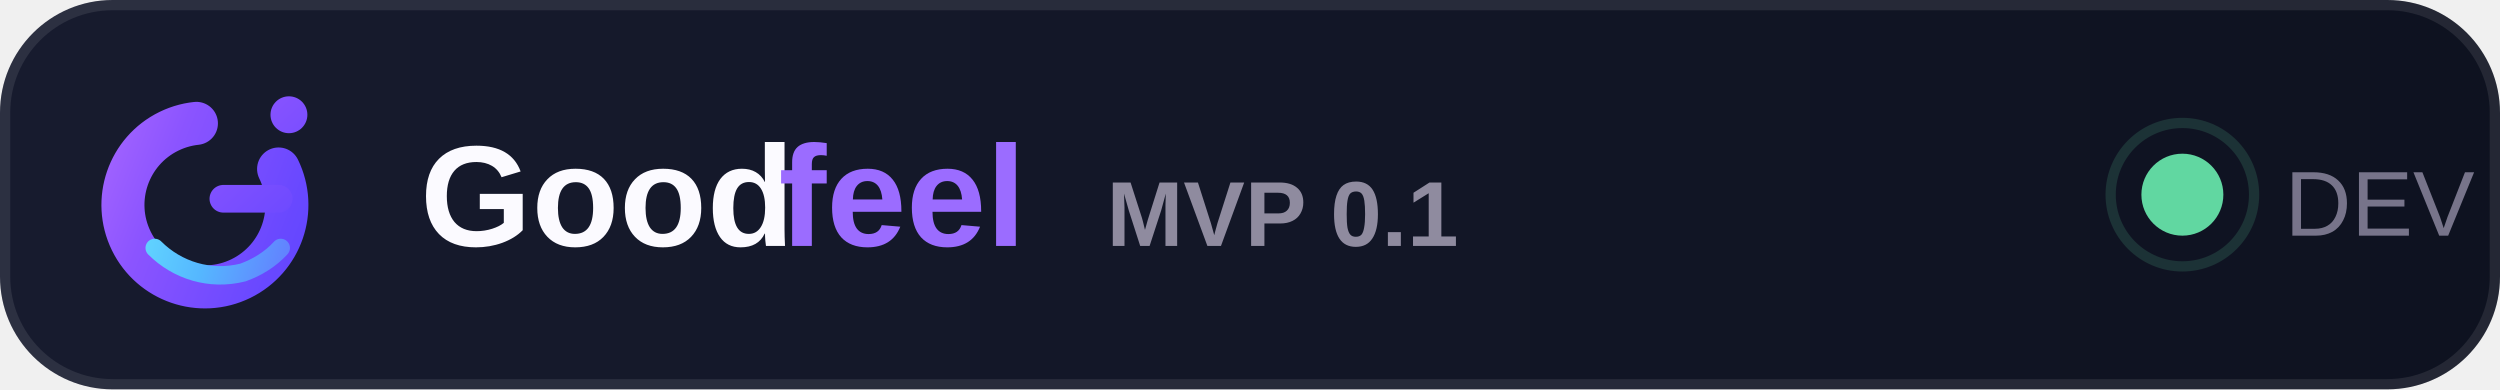
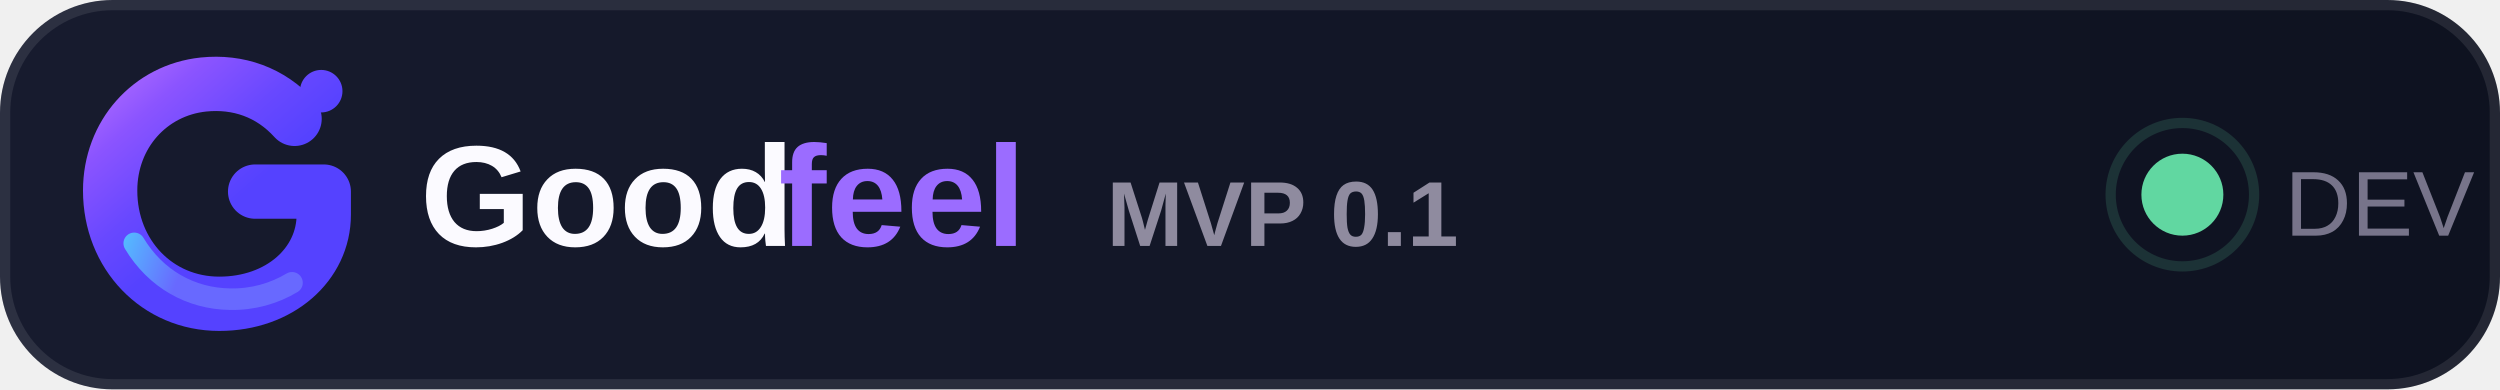
<svg xmlns="http://www.w3.org/2000/svg" width="244" height="38" viewBox="0 0 244 38" role="img" aria-label="Goodfeel MVP 0.1 DEV">
  <defs>
    <linearGradient id="bg" x1="0" x2="1">
      <stop offset="0" stop-color="#171b2e" />
      <stop offset="1" stop-color="#0e1220" />
    </linearGradient>
-     <linearGradient id="main" x1="8" y1="5" x2="34" y2="33" gradientUnits="userSpaceOnUse">
+     <linearGradient id="main" x1="7" y1="4" x2="33" y2="34" gradientUnits="userSpaceOnUse">
      <stop offset="0" stop-color="#bd75ff" />
      <stop offset="0.38" stop-color="#8b54ff" />
      <stop offset="0.72" stop-color="#6848ff" />
      <stop offset="1" stop-color="#5542ff" />
    </linearGradient>
-     <linearGradient id="flow" x1="10" y1="25" x2="30" y2="31" gradientUnits="userSpaceOnUse">
+     <linearGradient id="flow" x1="8" y1="24" x2="29" y2="32" gradientUnits="userSpaceOnUse">
      <stop offset="0" stop-color="#67e4ff" />
      <stop offset="0.46" stop-color="#55b7ff" />
      <stop offset="1" stop-color="#6869ff" />
    </linearGradient>
  </defs>
  <rect width="244" height="38" rx="11" fill="url(#bg)" />
  <rect x=".5" y=".5" width="243" height="37" rx="10.5" fill="none" stroke="#ffffff" stroke-opacity=".09" />
-   <circle cx="20" cy="20" r="8" fill="none" stroke="url(#main)" stroke-width="4.2" stroke-linecap="round" stroke-dasharray="40.5 9.8" transform="rotate(-26 20 20)" />
-   <path d="M15.1 24.2C17.3 26.4 20.5 27.4 23.7 26.6C25.1 26.1 26.4 25.3 27.4 24.2" fill="none" stroke="url(#flow)" stroke-width="1.8" stroke-linecap="round" />
-   <path d="M21.8 19.4H27.2" fill="none" stroke="url(#main)" stroke-width="2.7" stroke-linecap="round" />
-   <circle cx="28.2" cy="11.2" r="1.8" fill="url(#main)" />
+   <g transform="translate(6 3) scale(.5)">
+     <path d="M45.5 17.2C40.8 12 34.5 9.8 27.7 10.5C17.3 11.6 9.5 20.2 9.5 31.2C9.5 43.7 18.7 53.3 30.8 53.3C42.6 53.3 51.2 45.6 51.2 35.9V31.4H37.8" fill="none" stroke="url(#main)" stroke-linecap="round" stroke-linejoin="round" stroke-width="10.6" />
+     <path d="M14.2 41.5C18.4 48.5 25.3 52.3 32.9 52.4C37.3 52.5 41.5 51.3 45 49.2" fill="none" stroke="url(#flow)" stroke-linecap="round" stroke-width="4.2" />
+     <circle cx="50.7" cy="11.8" r="4.15" fill="url(#main)" />
+   </g>
  <text x="41" y="24" fill="#fbfaff" font-family="Segoe UI,Arial,sans-serif" font-size="14" font-weight="800">Good</text>
  <text x="76" y="24" fill="#9b6cff" font-family="Segoe UI,Arial,sans-serif" font-size="14" font-weight="800">feel</text>
  <text x="108" y="24" fill="#8f8b9f" font-family="Segoe UI,Arial,sans-serif" font-size="9" font-weight="700">MVP 0.1</text>
  <circle cx="213" cy="19" r="4" fill="#61d7a1" />
  <circle cx="213" cy="19" r="7" fill="none" stroke="#61d7a1" stroke-opacity=".16" />
  <text x="223" y="23" fill="#77748a" font-family="Segoe UI,Arial,sans-serif" font-size="9">DEV</text>
</svg>
